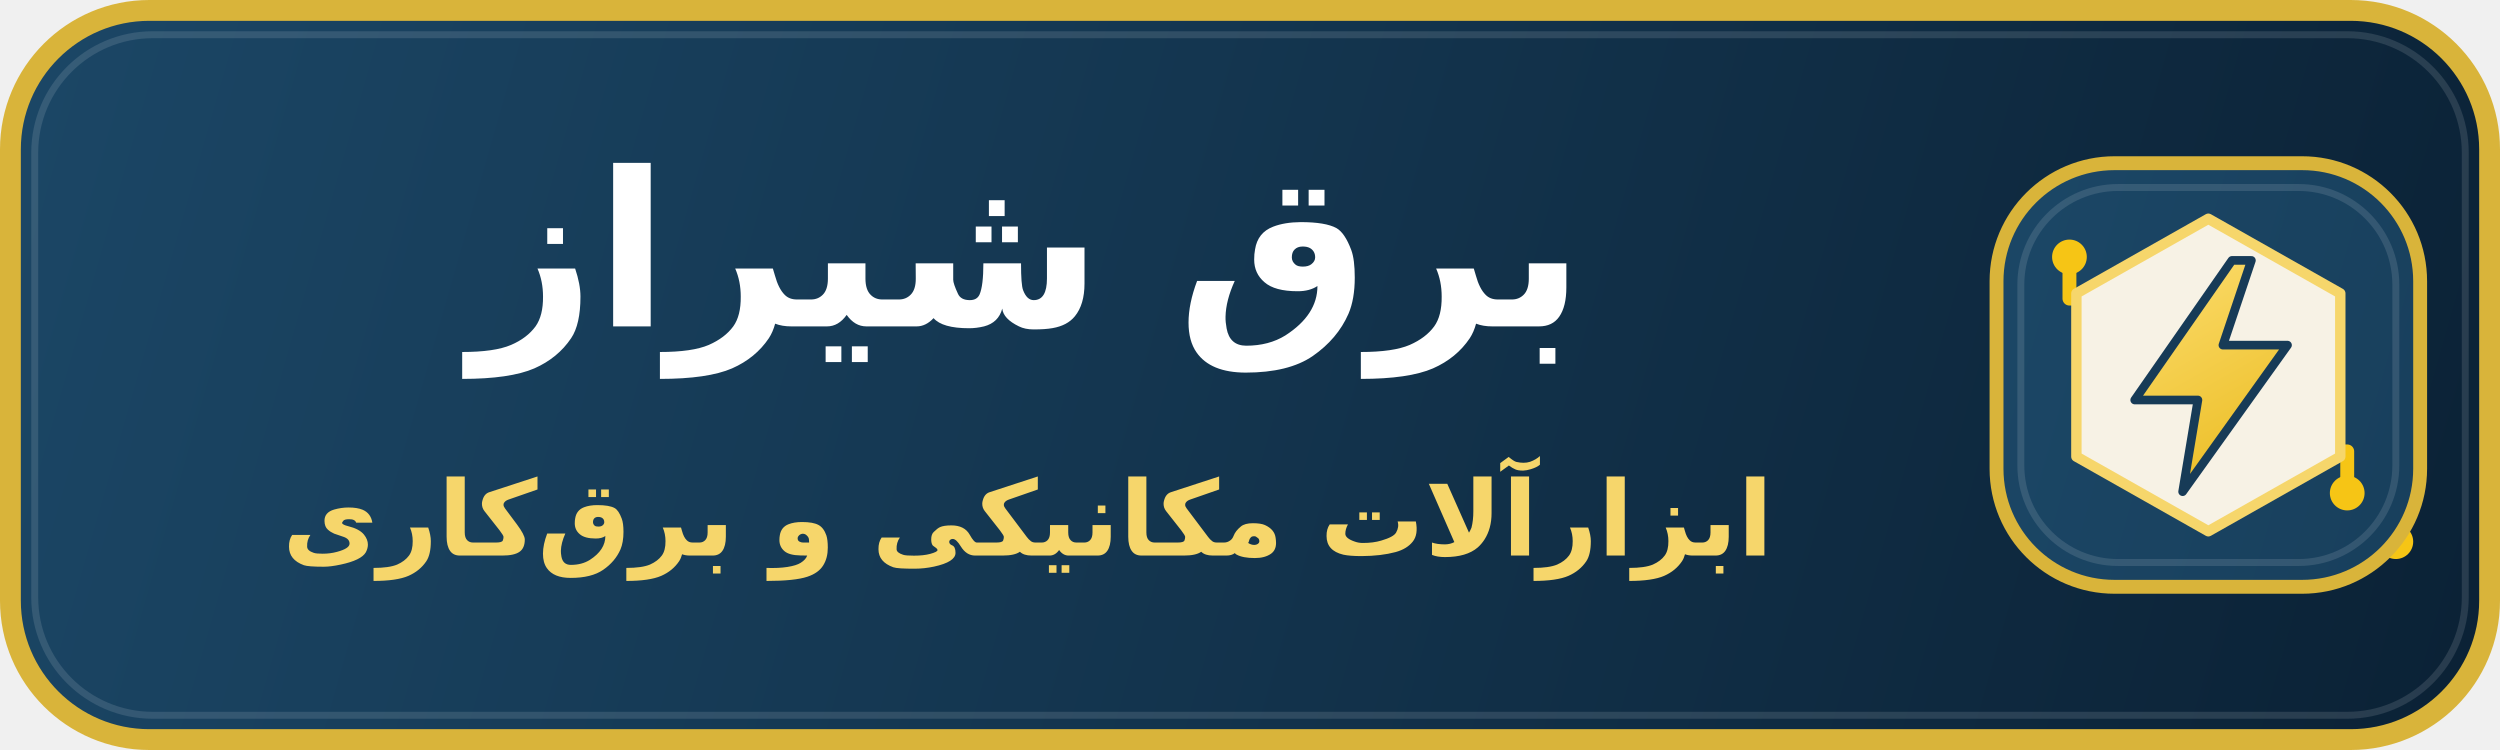
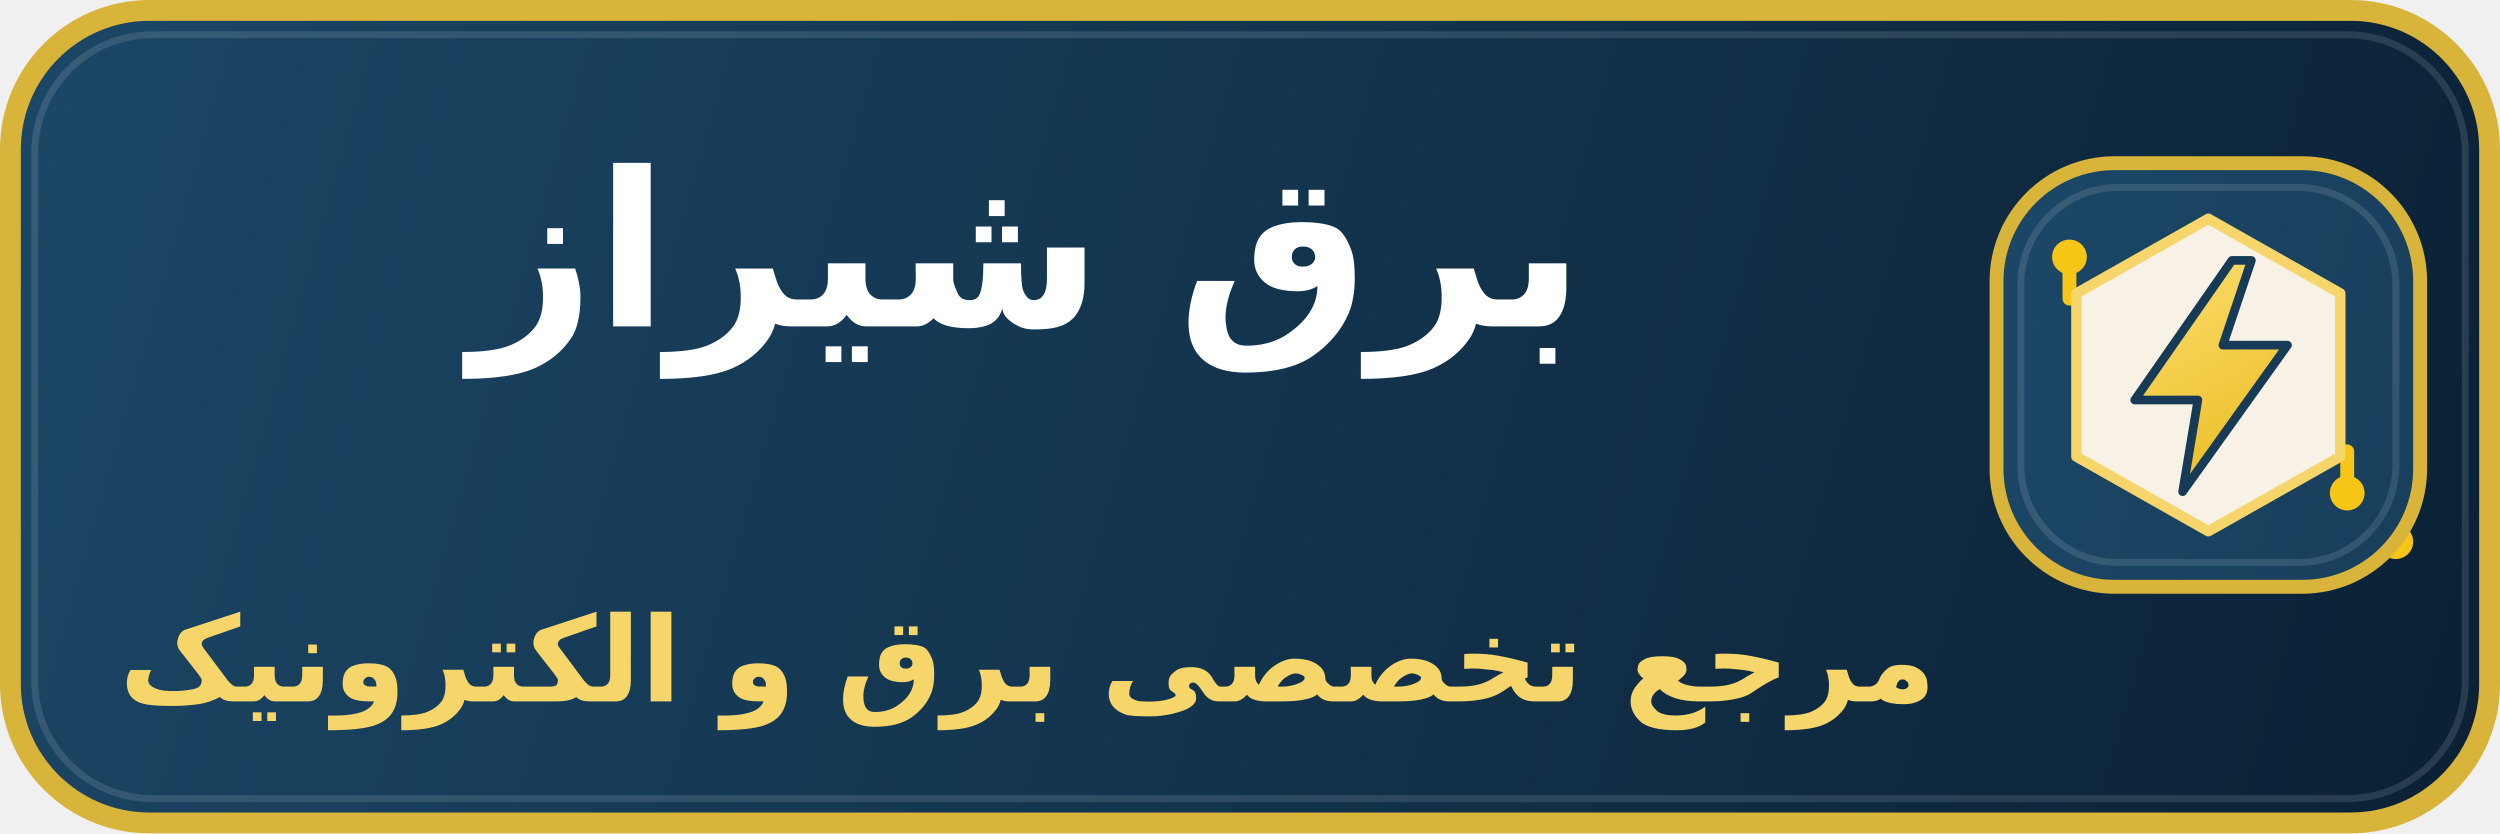
- <svg xmlns="http://www.w3.org/2000/svg" viewBox="0 0 360 108" fill="none" role="img" aria-labelledby="title desc">
+ <svg xmlns="http://www.w3.org/2000/svg" viewBox="0 0 360 120" fill="none" role="img" aria-labelledby="title desc">
  <defs>
    <style>
      @font-face {
        font-family: Estedad;
        font-style: normal;
        font-weight: 600;
        src: url('/shop/vendor/fonts/qdvjstk1ogitjvytdpnstdh9kgsljx8kizgj.ttf') format('truetype');
      }
      @font-face {
        font-family: Estedad;
        font-style: normal;
        font-weight: 800;
        src: url('/shop/vendor/fonts/qdvjstk1ogitjvytdpnstdh9kgsljx96izgj.ttf') format('truetype');
      }
    </style>
    <linearGradient id="lockup-navy" x1="8" y1="5" x2="352" y2="103" gradientUnits="userSpaceOnUse">
      <stop stop-color="#1b4665" />
      <stop offset="1" stop-color="#0b2236" />
    </linearGradient>
    <linearGradient id="lockup-gold" x1="20" y1="10" x2="45" y2="54" gradientUnits="userSpaceOnUse">
      <stop stop-color="#ffe27a" />
      <stop offset="1" stop-color="#e7b511" />
    </linearGradient>
  </defs>
-   <rect x="1.5" y="1.5" width="357" height="105" rx="20" fill="url(#lockup-navy)" stroke="#d9b43a" stroke-width="3" />
-   <rect x="5" y="5" width="350" height="98" rx="17" stroke="#fff" stroke-opacity=".12" />
+   <rect x="1.5" y="1.5" width="357" height="117" rx="20" fill="url(#lockup-navy)" stroke="#d9b43a" stroke-width="3" />
+   <rect x="5" y="5" width="350" height="110" rx="17" stroke="#fff" stroke-opacity=".12" />
  <path d="M330 65h-8m8 0v5" stroke="#f6c515" stroke-width="2" stroke-linecap="round" />
  <circle cx="345" cy="78" r="2.5" fill="#f6c515" />
  <text x="148" y="47" fill="#fff" font-family="Estedad, Vazirmatn, Tahoma, sans-serif" font-size="31" font-weight="800" text-anchor="middle" direction="rtl" unicode-bidi="plaintext">برق شیراز</text>
-   <text x="148" y="80" fill="#f6d66b" font-family="Estedad, Vazirmatn, Tahoma, sans-serif" font-size="15" font-weight="600" text-anchor="middle" direction="rtl" unicode-bidi="plaintext">ابزارآلات مکانیکی و برق‌کاری</text>
+   <text x="148" y="101" fill="#f6d66b" font-family="Estedad, Vazirmatn, Tahoma, sans-serif" font-size="17" font-weight="600" text-anchor="middle" direction="rtl" unicode-bidi="plaintext">مرجع تخصصی برق و الکترونیک</text>
  <g transform="translate(286 22)">
    <rect x="1.5" y="1.5" width="61" height="61" rx="17" fill="url(#lockup-navy)" stroke="#d9b43a" stroke-width="2" />
    <rect x="5" y="5" width="54" height="54" rx="14" stroke="#fff" stroke-opacity=".12" />
    <path d="M12 21h7m-7 0v-4m40 26h-7m7 0v4" stroke="#f6c515" stroke-width="2" stroke-linecap="round" />
    <circle cx="12" cy="15" r="2.5" fill="#f6c515" />
    <circle cx="52" cy="49" r="2.5" fill="#f6c515" />
    <path d="M32 9.5 51 20.25v23.5L32 54.5 13 43.75v-23.5L32 9.5Z" fill="#f7f2e5" stroke="#f6d66b" stroke-width="1.5" stroke-linejoin="round" />
    <path d="m35.4 15.5-14 20.1h9.1l-2.2 13.2 15.1-21.1h-9.3l4.1-12.2h-2.8Z" fill="url(#lockup-gold)" stroke="#173b57" stroke-width="1.25" stroke-linejoin="round" />
  </g>
</svg>
